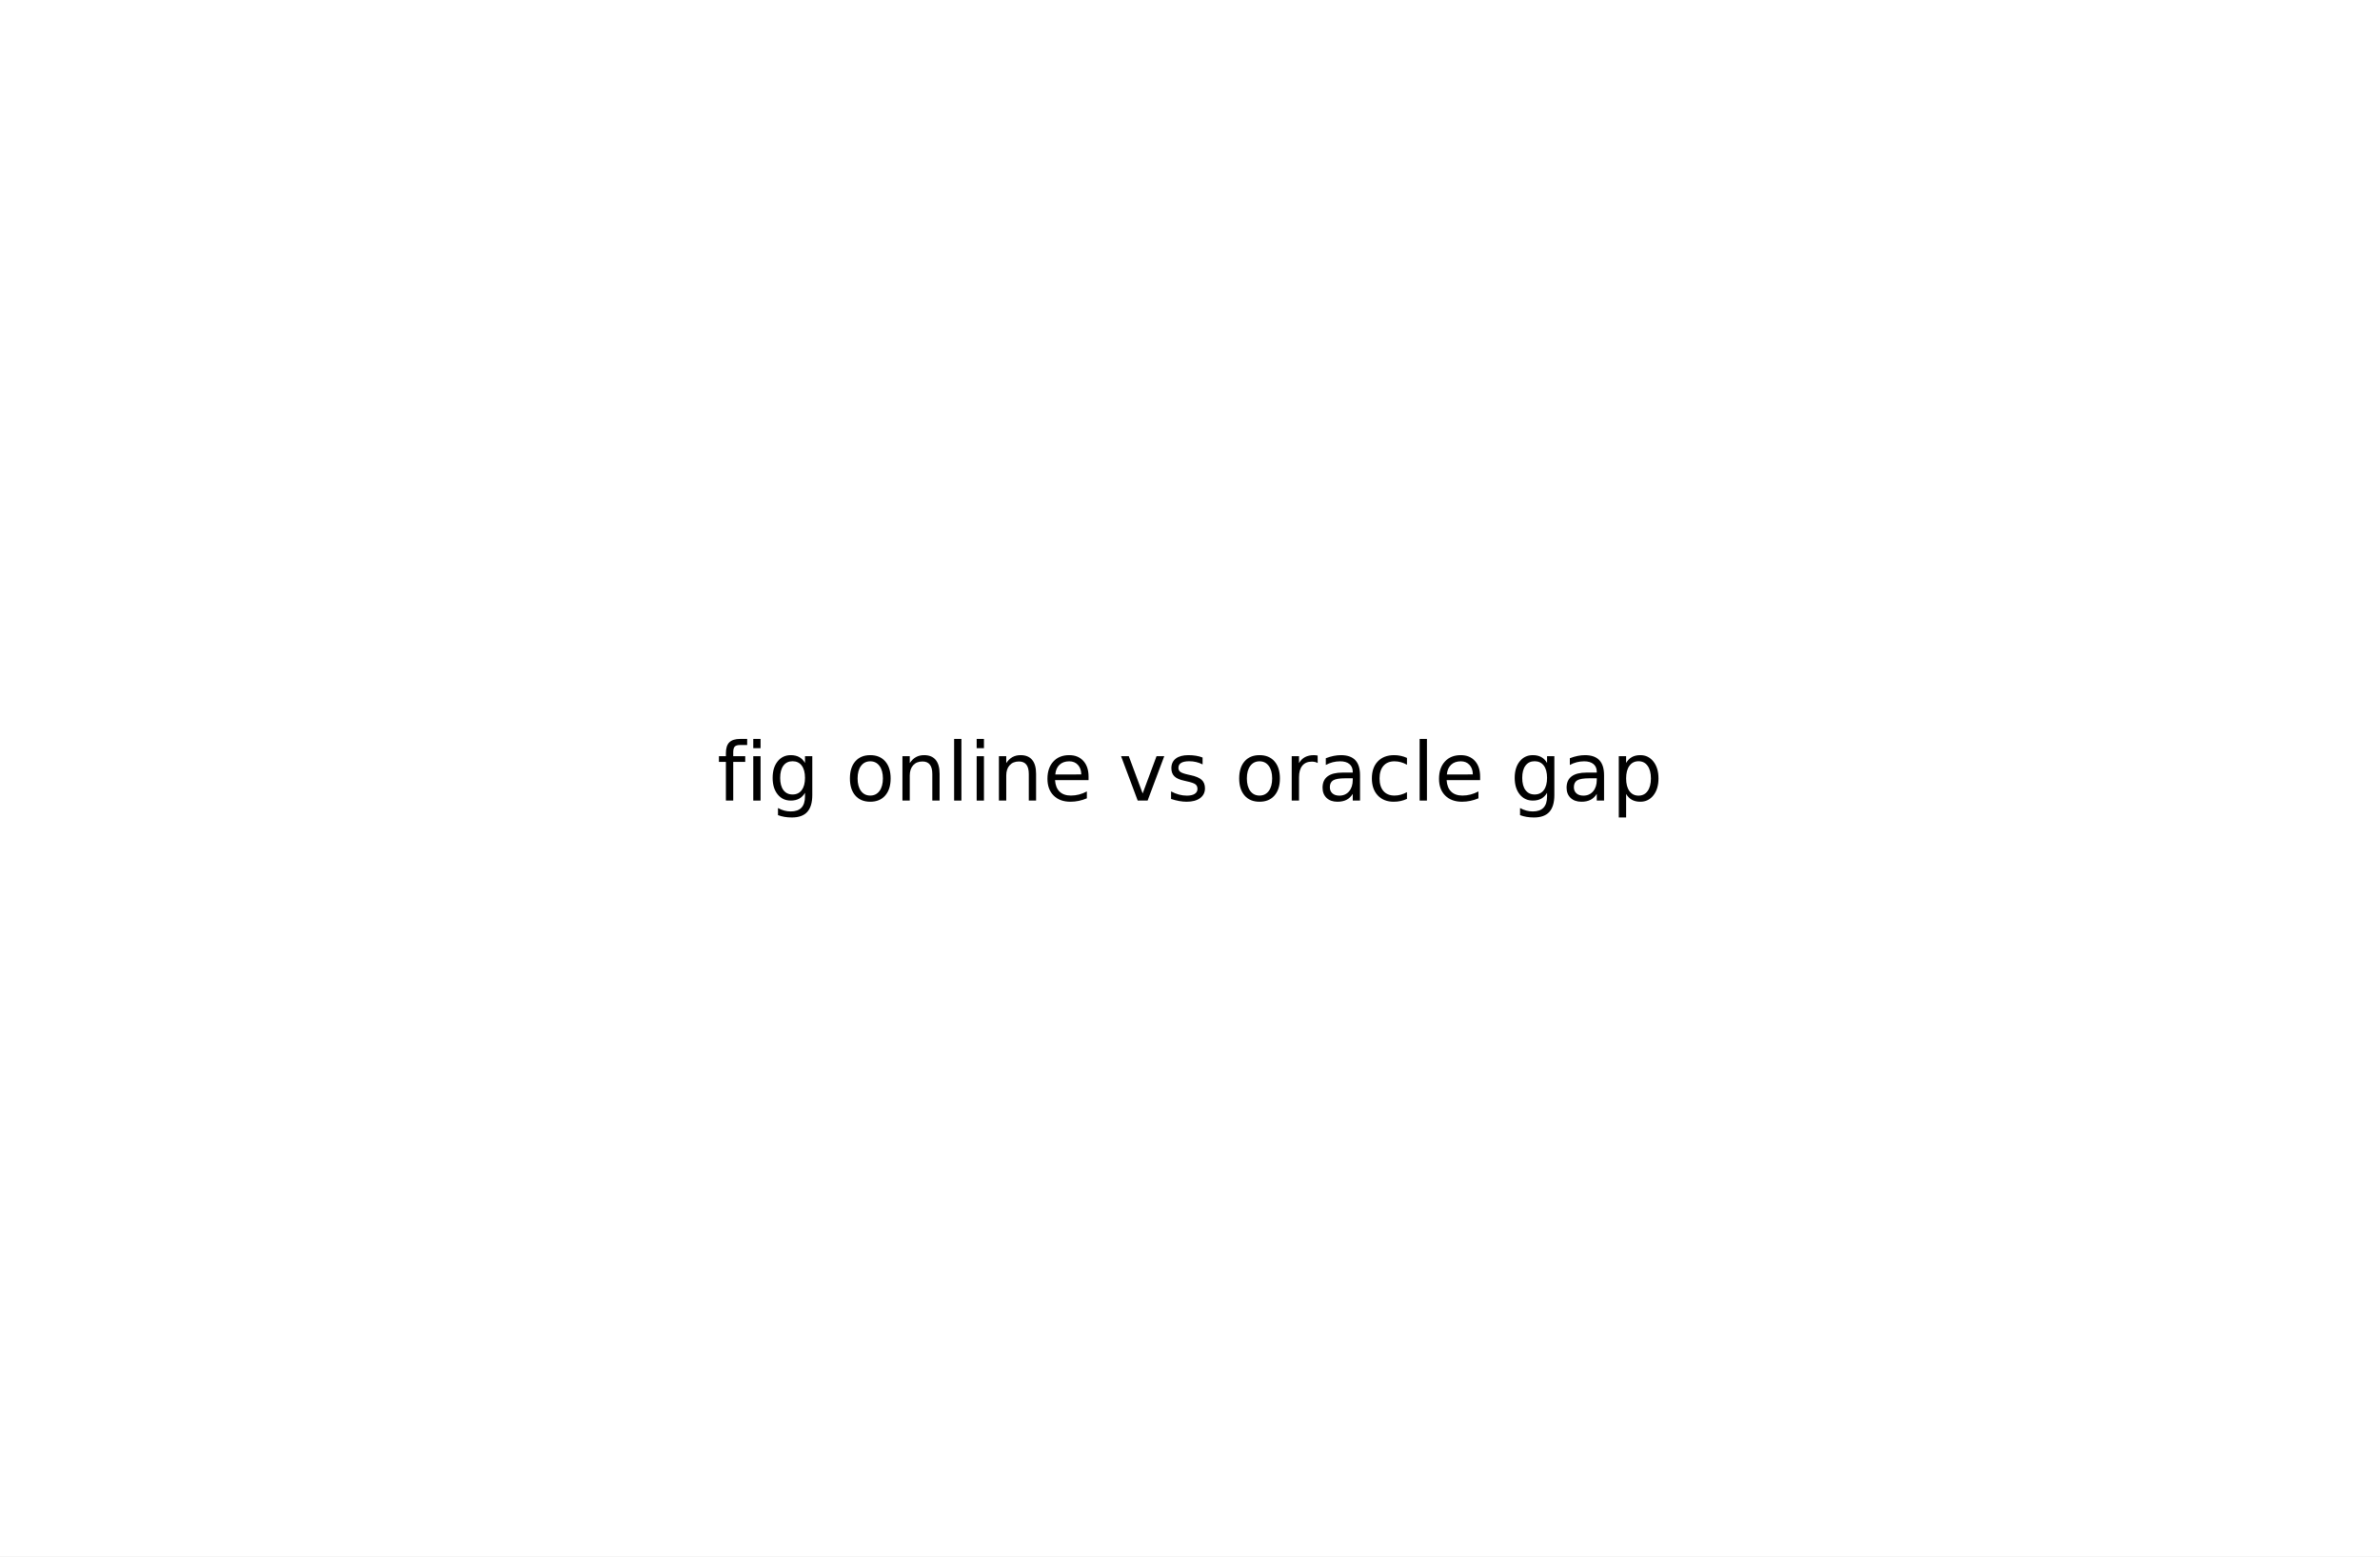
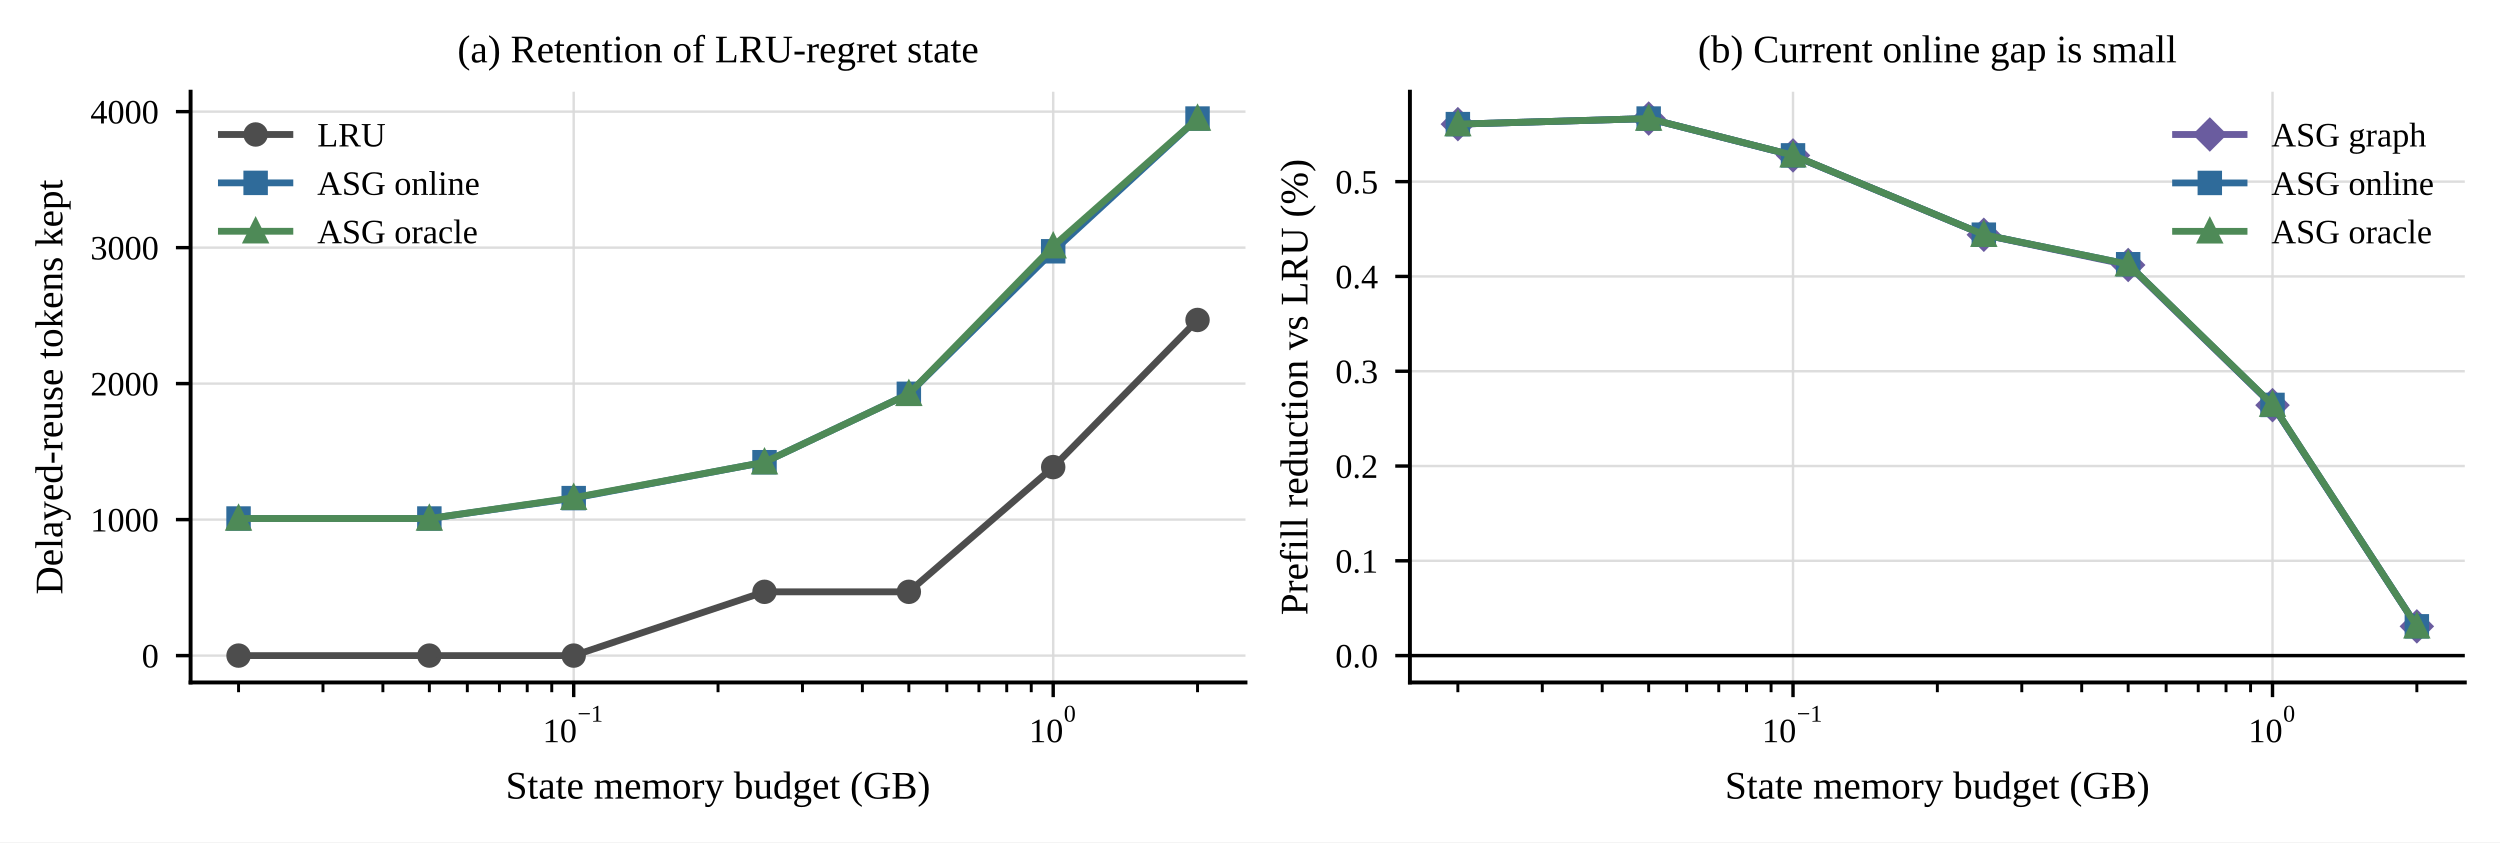
- <svg xmlns="http://www.w3.org/2000/svg" xmlns:xlink="http://www.w3.org/1999/xlink" width="293.4pt" height="191.808pt" viewBox="0 0 293.4 191.808" version="1.1">
+ <svg xmlns="http://www.w3.org/2000/svg" xmlns:xlink="http://www.w3.org/1999/xlink" width="511.301pt" height="172.256pt" viewBox="0 0 511.301 172.256" version="1.1">
  <defs>
    <style type="text/css">*{stroke-linejoin: round; stroke-linecap: butt}</style>
  </defs>
  <g id="figure_1">
    <g id="patch_1">
-       <path d="M 0 191.808 L 293.4 191.808 L 293.4 0 L 0 0 z " style="fill: #ffffff" />
+       <path d="M 0 172.256  L 511.301 172.256  L 511.301 0  L 0 0  z " style="fill: #ffffff" />
    </g>
    <g id="axes_1">
-       <g id="text_1">
-         <g transform="translate(88.39844 98.66338) scale(0.1 -0.1)">
-           <defs>
-             <path id="DejaVuSans-66" d="M 2375 4863 L 2375 4384 L 1825 4384 Q 1516 4384 1395 4259 Q 1275 4134 1275 3809 L 1275 3500 L 2222 3500 L 2222 3053 L 1275 3053 L 1275 0 L 697 0 L 697 3053 L 147 3053 L 147 3500 L 697 3500 L 697 3744 Q 697 4328 969 4595 Q 1241 4863 1831 4863 L 2375 4863 z " transform="scale(0.015625)" />
-             <path id="DejaVuSans-69" d="M 603 3500 L 1178 3500 L 1178 0 L 603 0 L 603 3500 z M 603 4863 L 1178 4863 L 1178 4134 L 603 4134 L 603 4863 z " transform="scale(0.015625)" />
-             <path id="DejaVuSans-67" d="M 2906 1791 Q 2906 2416 2648 2759 Q 2391 3103 1925 3103 Q 1463 3103 1205 2759 Q 947 2416 947 1791 Q 947 1169 1205 825 Q 1463 481 1925 481 Q 2391 481 2648 825 Q 2906 1169 2906 1791 z M 3481 434 Q 3481 -459 3084 -895 Q 2688 -1331 1869 -1331 Q 1566 -1331 1297 -1286 Q 1028 -1241 775 -1147 L 775 -588 Q 1028 -725 1275 -790 Q 1522 -856 1778 -856 Q 2344 -856 2625 -561 Q 2906 -266 2906 331 L 2906 616 Q 2728 306 2450 153 Q 2172 0 1784 0 Q 1141 0 747 490 Q 353 981 353 1791 Q 353 2603 747 3093 Q 1141 3584 1784 3584 Q 2172 3584 2450 3431 Q 2728 3278 2906 2969 L 2906 3500 L 3481 3500 L 3481 434 z " transform="scale(0.015625)" />
-             <path id="DejaVuSans-20" transform="scale(0.015625)" />
-             <path id="DejaVuSans-6f" d="M 1959 3097 Q 1497 3097 1228 2736 Q 959 2375 959 1747 Q 959 1119 1226 758 Q 1494 397 1959 397 Q 2419 397 2687 759 Q 2956 1122 2956 1747 Q 2956 2369 2687 2733 Q 2419 3097 1959 3097 z M 1959 3584 Q 2709 3584 3137 3096 Q 3566 2609 3566 1747 Q 3566 888 3137 398 Q 2709 -91 1959 -91 Q 1206 -91 779 398 Q 353 888 353 1747 Q 353 2609 779 3096 Q 1206 3584 1959 3584 z " transform="scale(0.015625)" />
-             <path id="DejaVuSans-6e" d="M 3513 2113 L 3513 0 L 2938 0 L 2938 2094 Q 2938 2591 2744 2837 Q 2550 3084 2163 3084 Q 1697 3084 1428 2787 Q 1159 2491 1159 1978 L 1159 0 L 581 0 L 581 3500 L 1159 3500 L 1159 2956 Q 1366 3272 1645 3428 Q 1925 3584 2291 3584 Q 2894 3584 3203 3211 Q 3513 2838 3513 2113 z " transform="scale(0.015625)" />
-             <path id="DejaVuSans-6c" d="M 603 4863 L 1178 4863 L 1178 0 L 603 0 L 603 4863 z " transform="scale(0.015625)" />
-             <path id="DejaVuSans-65" d="M 3597 1894 L 3597 1613 L 953 1613 Q 991 1019 1311 708 Q 1631 397 2203 397 Q 2534 397 2845 478 Q 3156 559 3463 722 L 3463 178 Q 3153 47 2828 -22 Q 2503 -91 2169 -91 Q 1331 -91 842 396 Q 353 884 353 1716 Q 353 2575 817 3079 Q 1281 3584 2069 3584 Q 2775 3584 3186 3129 Q 3597 2675 3597 1894 z M 3022 2063 Q 3016 2534 2758 2815 Q 2500 3097 2075 3097 Q 1594 3097 1305 2825 Q 1016 2553 972 2059 L 3022 2063 z " transform="scale(0.015625)" />
-             <path id="DejaVuSans-76" d="M 191 3500 L 800 3500 L 1894 563 L 2988 3500 L 3597 3500 L 2284 0 L 1503 0 L 191 3500 z " transform="scale(0.015625)" />
-             <path id="DejaVuSans-73" d="M 2834 3397 L 2834 2853 Q 2591 2978 2328 3040 Q 2066 3103 1784 3103 Q 1356 3103 1142 2972 Q 928 2841 928 2578 Q 928 2378 1081 2264 Q 1234 2150 1697 2047 L 1894 2003 Q 2506 1872 2764 1633 Q 3022 1394 3022 966 Q 3022 478 2636 193 Q 2250 -91 1575 -91 Q 1294 -91 989 -36 Q 684 19 347 128 L 347 722 Q 666 556 975 473 Q 1284 391 1588 391 Q 1994 391 2212 530 Q 2431 669 2431 922 Q 2431 1156 2273 1281 Q 2116 1406 1581 1522 L 1381 1569 Q 847 1681 609 1914 Q 372 2147 372 2553 Q 372 3047 722 3315 Q 1072 3584 1716 3584 Q 2034 3584 2315 3537 Q 2597 3491 2834 3397 z " transform="scale(0.015625)" />
-             <path id="DejaVuSans-72" d="M 2631 2963 Q 2534 3019 2420 3045 Q 2306 3072 2169 3072 Q 1681 3072 1420 2755 Q 1159 2438 1159 1844 L 1159 0 L 581 0 L 581 3500 L 1159 3500 L 1159 2956 Q 1341 3275 1631 3429 Q 1922 3584 2338 3584 Q 2397 3584 2469 3576 Q 2541 3569 2628 3553 L 2631 2963 z " transform="scale(0.015625)" />
-             <path id="DejaVuSans-61" d="M 2194 1759 Q 1497 1759 1228 1600 Q 959 1441 959 1056 Q 959 750 1161 570 Q 1363 391 1709 391 Q 2188 391 2477 730 Q 2766 1069 2766 1631 L 2766 1759 L 2194 1759 z M 3341 1997 L 3341 0 L 2766 0 L 2766 531 Q 2569 213 2275 61 Q 1981 -91 1556 -91 Q 1019 -91 701 211 Q 384 513 384 1019 Q 384 1609 779 1909 Q 1175 2209 1959 2209 L 2766 2209 L 2766 2266 Q 2766 2663 2505 2880 Q 2244 3097 1772 3097 Q 1472 3097 1187 3025 Q 903 2953 641 2809 L 641 3341 Q 956 3463 1253 3523 Q 1550 3584 1831 3584 Q 2591 3584 2966 3190 Q 3341 2797 3341 1997 z " transform="scale(0.015625)" />
-             <path id="DejaVuSans-63" d="M 3122 3366 L 3122 2828 Q 2878 2963 2633 3030 Q 2388 3097 2138 3097 Q 1578 3097 1268 2742 Q 959 2388 959 1747 Q 959 1106 1268 751 Q 1578 397 2138 397 Q 2388 397 2633 464 Q 2878 531 3122 666 L 3122 134 Q 2881 22 2623 -34 Q 2366 -91 2075 -91 Q 1284 -91 818 406 Q 353 903 353 1747 Q 353 2603 823 3093 Q 1294 3584 2113 3584 Q 2378 3584 2631 3529 Q 2884 3475 3122 3366 z " transform="scale(0.015625)" />
-             <path id="DejaVuSans-70" d="M 1159 525 L 1159 -1331 L 581 -1331 L 581 3500 L 1159 3500 L 1159 2969 Q 1341 3281 1617 3432 Q 1894 3584 2278 3584 Q 2916 3584 3314 3078 Q 3713 2572 3713 1747 Q 3713 922 3314 415 Q 2916 -91 2278 -91 Q 1894 -91 1617 61 Q 1341 213 1159 525 z M 3116 1747 Q 3116 2381 2855 2742 Q 2594 3103 2138 3103 Q 1681 3103 1420 2742 Q 1159 2381 1159 1747 Q 1159 1113 1420 752 Q 1681 391 2138 391 Q 2594 391 2855 752 Q 3116 1113 3116 1747 z " transform="scale(0.015625)" />
-           </defs>
-           <use xlink:href="#DejaVuSans-66" />
-           <use xlink:href="#DejaVuSans-69" x="35.205" />
-           <use xlink:href="#DejaVuSans-67" x="62.988" />
-           <use xlink:href="#DejaVuSans-20" x="126.465" />
-           <use xlink:href="#DejaVuSans-6f" x="158.252" />
-           <use xlink:href="#DejaVuSans-6e" x="219.434" />
-           <use xlink:href="#DejaVuSans-6c" x="282.812" />
-           <use xlink:href="#DejaVuSans-69" x="310.596" />
-           <use xlink:href="#DejaVuSans-6e" x="338.379" />
-           <use xlink:href="#DejaVuSans-65" x="401.758" />
-           <use xlink:href="#DejaVuSans-20" x="463.281" />
-           <use xlink:href="#DejaVuSans-76" x="495.068" />
-           <use xlink:href="#DejaVuSans-73" x="554.248" />
-           <use xlink:href="#DejaVuSans-20" x="606.348" />
-           <use xlink:href="#DejaVuSans-6f" x="638.135" />
-           <use xlink:href="#DejaVuSans-72" x="699.316" />
-           <use xlink:href="#DejaVuSans-61" x="740.43" />
-           <use xlink:href="#DejaVuSans-63" x="801.709" />
-           <use xlink:href="#DejaVuSans-6c" x="856.689" />
-           <use xlink:href="#DejaVuSans-65" x="884.473" />
-           <use xlink:href="#DejaVuSans-20" x="945.996" />
-           <use xlink:href="#DejaVuSans-67" x="977.783" />
-           <use xlink:href="#DejaVuSans-61" x="1041.26" />
-           <use xlink:href="#DejaVuSans-70" x="1102.539" />
+       <g id="patch_2">
+         <path d="M 38.981 139.575  L 254.726 139.575  L 254.726 18.755  L 38.981 18.755  z " style="fill: #ffffff" />
+       </g>
+       <g id="matplotlib.axis_1">
+         <g id="xtick_1">
+           <g id="line2d_1">
+             <path d="M 117.333 139.575  L 117.333 18.755  " clip-path="url(#p3a72182e69)" style="fill: none; stroke: #d9d9d9; stroke-opacity: 0.9; stroke-width: 0.5; stroke-linecap: square" />
+           </g>
+           <g id="line2d_2">
+             <defs>
+               <path id="m805399b7c8" d="M 0 0  L 0 3  " style="stroke: #000000; stroke-width: 0.7" />
+             </defs>
+             <g>
+               <use xlink:href="#m805399b7c8" x="117.333" y="139.575" style="stroke: #000000; stroke-width: 0.7" />
+             </g>
+           </g>
+           <g id="text_1">
+             <g transform="translate(110.998 152.2778)">
+               <text>
+                 <tspan style="font: 7px 'Times New Roman'" x="0 3.5" y="-0.478">10</tspan>
+                 <tspan style="font: 4.9px 'Times New Roman'" x="7.105 9.869" y="-4.686">−1</tspan>
+               </text>
+             </g>
+           </g>
+         </g>
+         <g id="xtick_2">
+           <g id="line2d_3">
+             <path d="M 215.399 139.575  L 215.399 18.755  " clip-path="url(#p3a72182e69)" style="fill: none; stroke: #d9d9d9; stroke-opacity: 0.9; stroke-width: 0.5; stroke-linecap: square" />
+           </g>
+           <g id="line2d_4">
+             <g>
+               <use xlink:href="#m805399b7c8" x="215.399" y="139.575" style="stroke: #000000; stroke-width: 0.7" />
+             </g>
+           </g>
+           <g id="text_2">
+             <g transform="translate(210.4639 152.2778)">
+               <text>
+                 <tspan style="font: 7px 'Times New Roman'" x="0 3.5" y="-0.478">10</tspan>
+                 <tspan style="font: 4.9px 'Times New Roman'" x="7.105" y="-4.686">0</tspan>
+               </text>
+             </g>
+           </g>
+         </g>
+         <g id="xtick_3">
+           <g id="line2d_5">
+             <defs>
+               <path id="ma696a7e3a7" d="M 0 0  L 0 2  " style="stroke: #000000; stroke-width: 0.6" />
+             </defs>
+             <g>
+               <use xlink:href="#ma696a7e3a7" x="48.788" y="139.575" style="stroke: #000000; stroke-width: 0.6" />
+             </g>
+           </g>
+         </g>
+         <g id="xtick_4">
+           <g id="line2d_6">
+             <g>
+               <use xlink:href="#ma696a7e3a7" x="66.056" y="139.575" style="stroke: #000000; stroke-width: 0.6" />
+             </g>
+           </g>
+         </g>
+         <g id="xtick_5">
+           <g id="line2d_7">
+             <g>
+               <use xlink:href="#ma696a7e3a7" x="78.309" y="139.575" style="stroke: #000000; stroke-width: 0.6" />
+             </g>
+           </g>
+         </g>
+         <g id="xtick_6">
+           <g id="line2d_8">
+             <g>
+               <use xlink:href="#ma696a7e3a7" x="87.812" y="139.575" style="stroke: #000000; stroke-width: 0.6" />
+             </g>
+           </g>
+         </g>
+         <g id="xtick_7">
+           <g id="line2d_9">
+             <g>
+               <use xlink:href="#ma696a7e3a7" x="95.577" y="139.575" style="stroke: #000000; stroke-width: 0.6" />
+             </g>
+           </g>
+         </g>
+         <g id="xtick_8">
+           <g id="line2d_10">
+             <g>
+               <use xlink:href="#ma696a7e3a7" x="102.142" y="139.575" style="stroke: #000000; stroke-width: 0.6" />
+             </g>
+           </g>
+         </g>
+         <g id="xtick_9">
+           <g id="line2d_11">
+             <g>
+               <use xlink:href="#ma696a7e3a7" x="107.829" y="139.575" style="stroke: #000000; stroke-width: 0.6" />
+             </g>
+           </g>
+         </g>
+         <g id="xtick_10">
+           <g id="line2d_12">
+             <g>
+               <use xlink:href="#ma696a7e3a7" x="112.846" y="139.575" style="stroke: #000000; stroke-width: 0.6" />
+             </g>
+           </g>
+         </g>
+         <g id="xtick_11">
+           <g id="line2d_13">
+             <g>
+               <use xlink:href="#ma696a7e3a7" x="146.854" y="139.575" style="stroke: #000000; stroke-width: 0.6" />
+             </g>
+           </g>
+         </g>
+         <g id="xtick_12">
+           <g id="line2d_14">
+             <g>
+               <use xlink:href="#ma696a7e3a7" x="164.122" y="139.575" style="stroke: #000000; stroke-width: 0.6" />
+             </g>
+           </g>
+         </g>
+         <g id="xtick_13">
+           <g id="line2d_15">
+             <g>
+               <use xlink:href="#ma696a7e3a7" x="176.375" y="139.575" style="stroke: #000000; stroke-width: 0.6" />
+             </g>
+           </g>
+         </g>
+         <g id="xtick_14">
+           <g id="line2d_16">
+             <g>
+               <use xlink:href="#ma696a7e3a7" x="185.878" y="139.575" style="stroke: #000000; stroke-width: 0.6" />
+             </g>
+           </g>
+         </g>
+         <g id="xtick_15">
+           <g id="line2d_17">
+             <g>
+               <use xlink:href="#ma696a7e3a7" x="193.643" y="139.575" style="stroke: #000000; stroke-width: 0.6" />
+             </g>
+           </g>
+         </g>
+         <g id="xtick_16">
+           <g id="line2d_18">
+             <g>
+               <use xlink:href="#ma696a7e3a7" x="200.208" y="139.575" style="stroke: #000000; stroke-width: 0.6" />
+             </g>
+           </g>
+         </g>
+         <g id="xtick_17">
+           <g id="line2d_19">
+             <g>
+               <use xlink:href="#ma696a7e3a7" x="205.895" y="139.575" style="stroke: #000000; stroke-width: 0.6" />
+             </g>
+           </g>
+         </g>
+         <g id="xtick_18">
+           <g id="line2d_20">
+             <g>
+               <use xlink:href="#ma696a7e3a7" x="210.912" y="139.575" style="stroke: #000000; stroke-width: 0.6" />
+             </g>
+           </g>
+         </g>
+         <g id="xtick_19">
+           <g id="line2d_21">
+             <g>
+               <use xlink:href="#ma696a7e3a7" x="244.92" y="139.575" style="stroke: #000000; stroke-width: 0.6" />
+             </g>
+           </g>
+         </g>
+         <g id="text_3">
+           <text style="font: 8px 'Times New Roman', 'Times', 'DejaVu Serif', serif; text-anchor: middle" x="146.854" y="163.33" transform="rotate(-0 146.8537 163.3301)">State memory budget (GB)</text>
+         </g>
+       </g>
+       <g id="matplotlib.axis_2">
+         <g id="ytick_1">
+           <g id="line2d_22">
+             <path d="M 38.981 134.083  L 254.726 134.083  " clip-path="url(#p3a72182e69)" style="fill: none; stroke: #d9d9d9; stroke-opacity: 0.9; stroke-width: 0.5; stroke-linecap: square" />
+           </g>
+           <g id="line2d_23">
+             <defs>
+               <path id="m4bbce4647e" d="M 0 0  L -3 0  " style="stroke: #000000; stroke-width: 0.7" />
+             </defs>
+             <g>
+               <use xlink:href="#m4bbce4647e" x="38.981" y="134.083" style="stroke: #000000; stroke-width: 0.7" />
+             </g>
+           </g>
+           <g id="text_4">
+             <text style="font: 7px 'Times New Roman', 'Times', 'DejaVu Serif', serif; text-anchor: end" x="32.481" y="136.514" transform="rotate(-0 32.48125 136.5136)">0</text>
+           </g>
+         </g>
+         <g id="ytick_2">
+           <g id="line2d_24">
+             <path d="M 38.981 106.27  L 254.726 106.27  " clip-path="url(#p3a72182e69)" style="fill: none; stroke: #d9d9d9; stroke-opacity: 0.9; stroke-width: 0.5; stroke-linecap: square" />
+           </g>
+           <g id="line2d_25">
+             <g>
+               <use xlink:href="#m4bbce4647e" x="38.981" y="106.27" style="stroke: #000000; stroke-width: 0.7" />
+             </g>
+           </g>
+           <g id="text_5">
+             <text style="font: 7px 'Times New Roman', 'Times', 'DejaVu Serif', serif; text-anchor: end" x="32.481" y="108.7" transform="rotate(-0 32.48125 108.6999)">1000</text>
+           </g>
+         </g>
+         <g id="ytick_3">
+           <g id="line2d_26">
+             <path d="M 38.981 78.456  L 254.726 78.456  " clip-path="url(#p3a72182e69)" style="fill: none; stroke: #d9d9d9; stroke-opacity: 0.9; stroke-width: 0.5; stroke-linecap: square" />
+           </g>
+           <g id="line2d_27">
+             <g>
+               <use xlink:href="#m4bbce4647e" x="38.981" y="78.456" style="stroke: #000000; stroke-width: 0.7" />
+             </g>
+           </g>
+           <g id="text_6">
+             <text style="font: 7px 'Times New Roman', 'Times', 'DejaVu Serif', serif; text-anchor: end" x="32.481" y="80.886" transform="rotate(-0 32.48125 80.88613)">2000</text>
+           </g>
+         </g>
+         <g id="ytick_4">
+           <g id="line2d_28">
+             <path d="M 38.981 50.642  L 254.726 50.642  " clip-path="url(#p3a72182e69)" style="fill: none; stroke: #d9d9d9; stroke-opacity: 0.9; stroke-width: 0.5; stroke-linecap: square" />
+           </g>
+           <g id="line2d_29">
+             <g>
+               <use xlink:href="#m4bbce4647e" x="38.981" y="50.642" style="stroke: #000000; stroke-width: 0.7" />
+             </g>
+           </g>
+           <g id="text_7">
+             <text style="font: 7px 'Times New Roman', 'Times', 'DejaVu Serif', serif; text-anchor: end" x="32.481" y="53.072" transform="rotate(-0 32.48125 53.07238)">3000</text>
+           </g>
+         </g>
+         <g id="ytick_5">
+           <g id="line2d_30">
+             <path d="M 38.981 22.828  L 254.726 22.828  " clip-path="url(#p3a72182e69)" style="fill: none; stroke: #d9d9d9; stroke-opacity: 0.9; stroke-width: 0.5; stroke-linecap: square" />
+           </g>
+           <g id="line2d_31">
+             <g>
+               <use xlink:href="#m4bbce4647e" x="38.981" y="22.828" style="stroke: #000000; stroke-width: 0.7" />
+             </g>
+           </g>
+           <g id="text_8">
+             <text style="font: 7px 'Times New Roman', 'Times', 'DejaVu Serif', serif; text-anchor: end" x="32.481" y="25.259" transform="rotate(-0 32.48125 25.25864)">4000</text>
+           </g>
+         </g>
+         <g id="text_9">
+           <text style="font: 8px 'Times New Roman', 'Times', 'DejaVu Serif', serif; text-anchor: middle" x="12.755" y="79.165" transform="rotate(-90 12.755 79.16506)">Delayed-reuse tokens kept</text>
+         </g>
+       </g>
+       <g id="line2d_32">
+         <path d="M 48.788 134.083  L 87.812 134.083  L 117.333 134.083  L 156.357 121.039  L 185.878 121.039  L 215.399 95.533  L 244.92 65.439  " clip-path="url(#p3a72182e69)" style="fill: none; stroke: #4d4d4d; stroke-width: 1.4; stroke-linecap: square" />
+         <defs>
+           <path id="m486bfcd231" d="M 0 2  C 0.53 2 1.039 1.789 1.414 1.414  C 1.789 1.039 2 0.53 2 0  C 2 -0.53 1.789 -1.039 1.414 -1.414  C 1.039 -1.789 0.53 -2 0 -2  C -0.53 -2 -1.039 -1.789 -1.414 -1.414  C -1.789 -1.039 -2 -0.53 -2 0  C -2 0.53 -1.789 1.039 -1.414 1.414  C -1.039 1.789 -0.53 2 0 2  z " style="stroke: #4d4d4d" />
+         </defs>
+         <g clip-path="url(#p3a72182e69)">
+           <use xlink:href="#m486bfcd231" x="48.788" y="134.083" style="fill: #4d4d4d; stroke: #4d4d4d" />
+           <use xlink:href="#m486bfcd231" x="87.812" y="134.083" style="fill: #4d4d4d; stroke: #4d4d4d" />
+           <use xlink:href="#m486bfcd231" x="117.333" y="134.083" style="fill: #4d4d4d; stroke: #4d4d4d" />
+           <use xlink:href="#m486bfcd231" x="156.357" y="121.039" style="fill: #4d4d4d; stroke: #4d4d4d" />
+           <use xlink:href="#m486bfcd231" x="185.878" y="121.039" style="fill: #4d4d4d; stroke: #4d4d4d" />
+           <use xlink:href="#m486bfcd231" x="215.399" y="95.533" style="fill: #4d4d4d; stroke: #4d4d4d" />
+           <use xlink:href="#m486bfcd231" x="244.92" y="65.439" style="fill: #4d4d4d; stroke: #4d4d4d" />
+         </g>
+       </g>
+       <g id="line2d_33">
+         <path d="M 48.788 106.047  L 87.812 106.047  L 117.333 101.875  L 156.357 94.532  L 185.878 80.542  L 215.399 51.393  L 244.92 24.247  " clip-path="url(#p3a72182e69)" style="fill: none; stroke: #2f6b9a; stroke-width: 1.4; stroke-linecap: square" />
+         <defs>
+           <path id="me663cb042d" d="M -2 2  L 2 2  L 2 -2  L -2 -2  z " style="stroke: #2f6b9a; stroke-linejoin: miter" />
+         </defs>
+         <g clip-path="url(#p3a72182e69)">
+           <use xlink:href="#me663cb042d" x="48.788" y="106.047" style="fill: #2f6b9a; stroke: #2f6b9a; stroke-linejoin: miter" />
+           <use xlink:href="#me663cb042d" x="87.812" y="106.047" style="fill: #2f6b9a; stroke: #2f6b9a; stroke-linejoin: miter" />
+           <use xlink:href="#me663cb042d" x="117.333" y="101.875" style="fill: #2f6b9a; stroke: #2f6b9a; stroke-linejoin: miter" />
+           <use xlink:href="#me663cb042d" x="156.357" y="94.532" style="fill: #2f6b9a; stroke: #2f6b9a; stroke-linejoin: miter" />
+           <use xlink:href="#me663cb042d" x="185.878" y="80.542" style="fill: #2f6b9a; stroke: #2f6b9a; stroke-linejoin: miter" />
+           <use xlink:href="#me663cb042d" x="215.399" y="51.393" style="fill: #2f6b9a; stroke: #2f6b9a; stroke-linejoin: miter" />
+           <use xlink:href="#me663cb042d" x="244.92" y="24.247" style="fill: #2f6b9a; stroke: #2f6b9a; stroke-linejoin: miter" />
+         </g>
+       </g>
+       <g id="line2d_34">
+         <path d="M 48.788 106.047  L 87.812 106.047  L 117.333 101.792  L 156.357 94.532  L 185.878 80.542  L 215.399 50.364  L 244.92 24.247  " clip-path="url(#p3a72182e69)" style="fill: none; stroke: #4e8a57; stroke-width: 1.4; stroke-linecap: square" />
+         <defs>
+           <path id="m3634da5a9e" d="M 0 -2  L -2 2  L 2 2  z " style="stroke: #4e8a57; stroke-linejoin: miter" />
+         </defs>
+         <g clip-path="url(#p3a72182e69)">
+           <use xlink:href="#m3634da5a9e" x="48.788" y="106.047" style="fill: #4e8a57; stroke: #4e8a57; stroke-linejoin: miter" />
+           <use xlink:href="#m3634da5a9e" x="87.812" y="106.047" style="fill: #4e8a57; stroke: #4e8a57; stroke-linejoin: miter" />
+           <use xlink:href="#m3634da5a9e" x="117.333" y="101.792" style="fill: #4e8a57; stroke: #4e8a57; stroke-linejoin: miter" />
+           <use xlink:href="#m3634da5a9e" x="156.357" y="94.532" style="fill: #4e8a57; stroke: #4e8a57; stroke-linejoin: miter" />
+           <use xlink:href="#m3634da5a9e" x="185.878" y="80.542" style="fill: #4e8a57; stroke: #4e8a57; stroke-linejoin: miter" />
+           <use xlink:href="#m3634da5a9e" x="215.399" y="50.364" style="fill: #4e8a57; stroke: #4e8a57; stroke-linejoin: miter" />
+           <use xlink:href="#m3634da5a9e" x="244.92" y="24.247" style="fill: #4e8a57; stroke: #4e8a57; stroke-linejoin: miter" />
+         </g>
+       </g>
+       <g id="patch_3">
+         <path d="M 38.981 139.575  L 38.981 18.755  " style="fill: none; stroke: #000000; stroke-width: 0.8; stroke-linejoin: miter; stroke-linecap: square" />
+       </g>
+       <g id="patch_4">
+         <path d="M 38.981 139.575  L 254.726 139.575  " style="fill: none; stroke: #000000; stroke-width: 0.8; stroke-linejoin: miter; stroke-linecap: square" />
+       </g>
+       <g id="text_10">
+         <text style="font: 8px 'Times New Roman', 'Times', 'DejaVu Serif', serif; text-anchor: middle" x="146.854" y="12.755" transform="rotate(-0 146.8537 12.755)">(a) Retention of LRU-regret state</text>
+       </g>
+       <g id="legend_1">
+         <g id="line2d_35">
+           <path d="M 45.281 27.505  L 52.281 27.505  L 59.281 27.505  " style="fill: none; stroke: #4d4d4d; stroke-width: 1.4; stroke-linecap: square" />
+           <g>
+             <use xlink:href="#m486bfcd231" x="52.281" y="27.505" style="fill: #4d4d4d; stroke: #4d4d4d" />
+           </g>
+         </g>
+         <g id="text_11">
+           <text style="font: 7px 'Times New Roman', 'Times', 'DejaVu Serif', serif; text-anchor: start" x="64.881" y="29.955" transform="rotate(-0 64.88125 29.955)">LRU</text>
+         </g>
+         <g id="line2d_36">
+           <path d="M 45.281 37.402  L 52.281 37.402  L 59.281 37.402  " style="fill: none; stroke: #2f6b9a; stroke-width: 1.4; stroke-linecap: square" />
+           <g>
+             <use xlink:href="#me663cb042d" x="52.281" y="37.402" style="fill: #2f6b9a; stroke: #2f6b9a; stroke-linejoin: miter" />
+           </g>
+         </g>
+         <g id="text_12">
+           <text style="font: 7px 'Times New Roman', 'Times', 'DejaVu Serif', serif; text-anchor: start" x="64.881" y="39.852" transform="rotate(-0 64.88125 39.85234)">ASG online</text>
+         </g>
+         <g id="line2d_37">
+           <path d="M 45.281 47.3  L 52.281 47.3  L 59.281 47.3  " style="fill: none; stroke: #4e8a57; stroke-width: 1.4; stroke-linecap: square" />
+           <g>
+             <use xlink:href="#m3634da5a9e" x="52.281" y="47.3" style="fill: #4e8a57; stroke: #4e8a57; stroke-linejoin: miter" />
+           </g>
+         </g>
+         <g id="text_13">
+           <text style="font: 7px 'Times New Roman', 'Times', 'DejaVu Serif', serif; text-anchor: start" x="64.881" y="49.75" transform="rotate(-0 64.88125 49.74969)">ASG oracle</text>
+         </g>
+       </g>
+     </g>
+     <g id="axes_2">
+       <g id="patch_5">
+         <path d="M 288.356 139.575  L 504.101 139.575  L 504.101 18.755  L 288.356 18.755  z " style="fill: #ffffff" />
+       </g>
+       <g id="matplotlib.axis_3">
+         <g id="xtick_20">
+           <g id="line2d_38">
+             <path d="M 366.708 139.575  L 366.708 18.755  " clip-path="url(#p77e97f35e4)" style="fill: none; stroke: #d9d9d9; stroke-opacity: 0.9; stroke-width: 0.5; stroke-linecap: square" />
+           </g>
+           <g id="line2d_39">
+             <g>
+               <use xlink:href="#m805399b7c8" x="366.708" y="139.575" style="stroke: #000000; stroke-width: 0.7" />
+             </g>
+           </g>
+           <g id="text_14">
+             <g transform="translate(360.373 152.2778)">
+               <text>
+                 <tspan style="font: 7px 'Times New Roman'" x="0 3.5" y="-0.478">10</tspan>
+                 <tspan style="font: 4.9px 'Times New Roman'" x="7.105 9.869" y="-4.686">−1</tspan>
+               </text>
+             </g>
+           </g>
+         </g>
+         <g id="xtick_21">
+           <g id="line2d_40">
+             <path d="M 464.774 139.575  L 464.774 18.755  " clip-path="url(#p77e97f35e4)" style="fill: none; stroke: #d9d9d9; stroke-opacity: 0.9; stroke-width: 0.5; stroke-linecap: square" />
+           </g>
+           <g id="line2d_41">
+             <g>
+               <use xlink:href="#m805399b7c8" x="464.774" y="139.575" style="stroke: #000000; stroke-width: 0.7" />
+             </g>
+           </g>
+           <g id="text_15">
+             <g transform="translate(459.8389 152.2778)">
+               <text>
+                 <tspan style="font: 7px 'Times New Roman'" x="0 3.5" y="-0.478">10</tspan>
+                 <tspan style="font: 4.9px 'Times New Roman'" x="7.105" y="-4.686">0</tspan>
+               </text>
+             </g>
+           </g>
+         </g>
+         <g id="xtick_22">
+           <g id="line2d_42">
+             <g>
+               <use xlink:href="#ma696a7e3a7" x="298.163" y="139.575" style="stroke: #000000; stroke-width: 0.6" />
+             </g>
+           </g>
+         </g>
+         <g id="xtick_23">
+           <g id="line2d_43">
+             <g>
+               <use xlink:href="#ma696a7e3a7" x="315.431" y="139.575" style="stroke: #000000; stroke-width: 0.6" />
+             </g>
+           </g>
+         </g>
+         <g id="xtick_24">
+           <g id="line2d_44">
+             <g>
+               <use xlink:href="#ma696a7e3a7" x="327.684" y="139.575" style="stroke: #000000; stroke-width: 0.6" />
+             </g>
+           </g>
+         </g>
+         <g id="xtick_25">
+           <g id="line2d_45">
+             <g>
+               <use xlink:href="#ma696a7e3a7" x="337.187" y="139.575" style="stroke: #000000; stroke-width: 0.6" />
+             </g>
+           </g>
+         </g>
+         <g id="xtick_26">
+           <g id="line2d_46">
+             <g>
+               <use xlink:href="#ma696a7e3a7" x="344.952" y="139.575" style="stroke: #000000; stroke-width: 0.6" />
+             </g>
+           </g>
+         </g>
+         <g id="xtick_27">
+           <g id="line2d_47">
+             <g>
+               <use xlink:href="#ma696a7e3a7" x="351.517" y="139.575" style="stroke: #000000; stroke-width: 0.6" />
+             </g>
+           </g>
+         </g>
+         <g id="xtick_28">
+           <g id="line2d_48">
+             <g>
+               <use xlink:href="#ma696a7e3a7" x="357.204" y="139.575" style="stroke: #000000; stroke-width: 0.6" />
+             </g>
+           </g>
+         </g>
+         <g id="xtick_29">
+           <g id="line2d_49">
+             <g>
+               <use xlink:href="#ma696a7e3a7" x="362.221" y="139.575" style="stroke: #000000; stroke-width: 0.6" />
+             </g>
+           </g>
+         </g>
+         <g id="xtick_30">
+           <g id="line2d_50">
+             <g>
+               <use xlink:href="#ma696a7e3a7" x="396.229" y="139.575" style="stroke: #000000; stroke-width: 0.6" />
+             </g>
+           </g>
+         </g>
+         <g id="xtick_31">
+           <g id="line2d_51">
+             <g>
+               <use xlink:href="#ma696a7e3a7" x="413.497" y="139.575" style="stroke: #000000; stroke-width: 0.6" />
+             </g>
+           </g>
+         </g>
+         <g id="xtick_32">
+           <g id="line2d_52">
+             <g>
+               <use xlink:href="#ma696a7e3a7" x="425.75" y="139.575" style="stroke: #000000; stroke-width: 0.6" />
+             </g>
+           </g>
+         </g>
+         <g id="xtick_33">
+           <g id="line2d_53">
+             <g>
+               <use xlink:href="#ma696a7e3a7" x="435.253" y="139.575" style="stroke: #000000; stroke-width: 0.6" />
+             </g>
+           </g>
+         </g>
+         <g id="xtick_34">
+           <g id="line2d_54">
+             <g>
+               <use xlink:href="#ma696a7e3a7" x="443.018" y="139.575" style="stroke: #000000; stroke-width: 0.6" />
+             </g>
+           </g>
+         </g>
+         <g id="xtick_35">
+           <g id="line2d_55">
+             <g>
+               <use xlink:href="#ma696a7e3a7" x="449.583" y="139.575" style="stroke: #000000; stroke-width: 0.6" />
+             </g>
+           </g>
+         </g>
+         <g id="xtick_36">
+           <g id="line2d_56">
+             <g>
+               <use xlink:href="#ma696a7e3a7" x="455.27" y="139.575" style="stroke: #000000; stroke-width: 0.6" />
+             </g>
+           </g>
+         </g>
+         <g id="xtick_37">
+           <g id="line2d_57">
+             <g>
+               <use xlink:href="#ma696a7e3a7" x="460.287" y="139.575" style="stroke: #000000; stroke-width: 0.6" />
+             </g>
+           </g>
+         </g>
+         <g id="xtick_38">
+           <g id="line2d_58">
+             <g>
+               <use xlink:href="#ma696a7e3a7" x="494.295" y="139.575" style="stroke: #000000; stroke-width: 0.6" />
+             </g>
+           </g>
+         </g>
+         <g id="text_16">
+           <text style="font: 8px 'Times New Roman', 'Times', 'DejaVu Serif', serif; text-anchor: middle" x="396.229" y="163.33" transform="rotate(-0 396.2287 163.3301)">State memory budget (GB)</text>
+         </g>
+       </g>
+       <g id="matplotlib.axis_4">
+         <g id="ytick_6">
+           <g id="line2d_59">
+             <path d="M 288.356 134.083  L 504.101 134.083  " clip-path="url(#p77e97f35e4)" style="fill: none; stroke: #d9d9d9; stroke-opacity: 0.9; stroke-width: 0.5; stroke-linecap: square" />
+           </g>
+           <g id="line2d_60">
+             <g>
+               <use xlink:href="#m4bbce4647e" x="288.356" y="134.083" style="stroke: #000000; stroke-width: 0.7" />
+             </g>
+           </g>
+           <g id="text_17">
+             <text style="font: 7px 'Times New Roman', 'Times', 'DejaVu Serif', serif; text-anchor: end" x="281.856" y="136.514" transform="rotate(-0 281.8562 136.5136)">0.0</text>
+           </g>
+         </g>
+         <g id="ytick_7">
+           <g id="line2d_61">
+             <path d="M 288.356 114.696  L 504.101 114.696  " clip-path="url(#p77e97f35e4)" style="fill: none; stroke: #d9d9d9; stroke-opacity: 0.9; stroke-width: 0.5; stroke-linecap: square" />
+           </g>
+           <g id="line2d_62">
+             <g>
+               <use xlink:href="#m4bbce4647e" x="288.356" y="114.696" style="stroke: #000000; stroke-width: 0.7" />
+             </g>
+           </g>
+           <g id="text_18">
+             <text style="font: 7px 'Times New Roman', 'Times', 'DejaVu Serif', serif; text-anchor: end" x="281.856" y="117.127" transform="rotate(-0 281.8562 117.1267)">0.1</text>
+           </g>
+         </g>
+         <g id="ytick_8">
+           <g id="line2d_63">
+             <path d="M 288.356 95.309  L 504.101 95.309  " clip-path="url(#p77e97f35e4)" style="fill: none; stroke: #d9d9d9; stroke-opacity: 0.9; stroke-width: 0.5; stroke-linecap: square" />
+           </g>
+           <g id="line2d_64">
+             <g>
+               <use xlink:href="#m4bbce4647e" x="288.356" y="95.309" style="stroke: #000000; stroke-width: 0.7" />
+             </g>
+           </g>
+           <g id="text_19">
+             <text style="font: 7px 'Times New Roman', 'Times', 'DejaVu Serif', serif; text-anchor: end" x="281.856" y="97.74" transform="rotate(-0 281.8562 97.7397)">0.2</text>
+           </g>
+         </g>
+         <g id="ytick_9">
+           <g id="line2d_65">
+             <path d="M 288.356 75.922  L 504.101 75.922  " clip-path="url(#p77e97f35e4)" style="fill: none; stroke: #d9d9d9; stroke-opacity: 0.9; stroke-width: 0.5; stroke-linecap: square" />
+           </g>
+           <g id="line2d_66">
+             <g>
+               <use xlink:href="#m4bbce4647e" x="288.356" y="75.922" style="stroke: #000000; stroke-width: 0.7" />
+             </g>
+           </g>
+           <g id="text_20">
+             <text style="font: 7px 'Times New Roman', 'Times', 'DejaVu Serif', serif; text-anchor: end" x="281.856" y="78.353" transform="rotate(-0 281.8562 78.35274)">0.3</text>
+           </g>
+         </g>
+         <g id="ytick_10">
+           <g id="line2d_67">
+             <path d="M 288.356 56.535  L 504.101 56.535  " clip-path="url(#p77e97f35e4)" style="fill: none; stroke: #d9d9d9; stroke-opacity: 0.9; stroke-width: 0.5; stroke-linecap: square" />
+           </g>
+           <g id="line2d_68">
+             <g>
+               <use xlink:href="#m4bbce4647e" x="288.356" y="56.535" style="stroke: #000000; stroke-width: 0.7" />
+             </g>
+           </g>
+           <g id="text_21">
+             <text style="font: 7px 'Times New Roman', 'Times', 'DejaVu Serif', serif; text-anchor: end" x="281.856" y="58.966" transform="rotate(-0 281.8562 58.96579)">0.4</text>
+           </g>
+         </g>
+         <g id="ytick_11">
+           <g id="line2d_69">
+             <path d="M 288.356 37.149  L 504.101 37.149  " clip-path="url(#p77e97f35e4)" style="fill: none; stroke: #d9d9d9; stroke-opacity: 0.9; stroke-width: 0.5; stroke-linecap: square" />
+           </g>
+           <g id="line2d_70">
+             <g>
+               <use xlink:href="#m4bbce4647e" x="288.356" y="37.149" style="stroke: #000000; stroke-width: 0.7" />
+             </g>
+           </g>
+           <g id="text_22">
+             <text style="font: 7px 'Times New Roman', 'Times', 'DejaVu Serif', serif; text-anchor: end" x="281.856" y="39.579" transform="rotate(-0 281.8562 39.57883)">0.5</text>
+           </g>
+         </g>
+         <g id="text_23">
+           <text style="font: 8px 'Times New Roman', 'Times', 'DejaVu Serif', serif; text-anchor: middle" x="267.395" y="79.165" transform="rotate(-90 267.395 79.16506)">Prefill reduction vs LRU (%)</text>
+         </g>
+       </g>
+       <g id="line2d_71">
+         <path d="M 298.163 25.392  L 337.187 24.247  L 366.708 31.788  L 405.732 48.019  L 435.253 54.197  L 464.774 82.865  L 494.295 128.106  " clip-path="url(#p77e97f35e4)" style="fill: none; stroke: #6a5c9f; stroke-width: 1.4; stroke-linecap: square" />
+         <defs>
+           <path id="mc881d0b046" d="M 0 2.828  L 2.828 0  L 0 -2.828  L -2.828 0  z " style="stroke: #6a5c9f; stroke-linejoin: miter" />
+         </defs>
+         <g clip-path="url(#p77e97f35e4)">
+           <use xlink:href="#mc881d0b046" x="298.163" y="25.392" style="fill: #6a5c9f; stroke: #6a5c9f; stroke-linejoin: miter" />
+           <use xlink:href="#mc881d0b046" x="337.187" y="24.247" style="fill: #6a5c9f; stroke: #6a5c9f; stroke-linejoin: miter" />
+           <use xlink:href="#mc881d0b046" x="366.708" y="31.788" style="fill: #6a5c9f; stroke: #6a5c9f; stroke-linejoin: miter" />
+           <use xlink:href="#mc881d0b046" x="405.732" y="48.019" style="fill: #6a5c9f; stroke: #6a5c9f; stroke-linejoin: miter" />
+           <use xlink:href="#mc881d0b046" x="435.253" y="54.197" style="fill: #6a5c9f; stroke: #6a5c9f; stroke-linejoin: miter" />
+           <use xlink:href="#mc881d0b046" x="464.774" y="82.865" style="fill: #6a5c9f; stroke: #6a5c9f; stroke-linejoin: miter" />
+           <use xlink:href="#mc881d0b046" x="494.295" y="128.106" style="fill: #6a5c9f; stroke: #6a5c9f; stroke-linejoin: miter" />
+         </g>
+       </g>
+       <g id="line2d_72">
+         <path d="M 298.163 25.385  L 337.187 24.247  L 366.708 31.777  L 405.732 47.998  L 435.253 54.042  L 464.774 82.815  L 494.295 128.096  " clip-path="url(#p77e97f35e4)" style="fill: none; stroke: #2f6b9a; stroke-width: 1.4; stroke-linecap: square" />
+         <g clip-path="url(#p77e97f35e4)">
+           <use xlink:href="#me663cb042d" x="298.163" y="25.385" style="fill: #2f6b9a; stroke: #2f6b9a; stroke-linejoin: miter" />
+           <use xlink:href="#me663cb042d" x="337.187" y="24.247" style="fill: #2f6b9a; stroke: #2f6b9a; stroke-linejoin: miter" />
+           <use xlink:href="#me663cb042d" x="366.708" y="31.777" style="fill: #2f6b9a; stroke: #2f6b9a; stroke-linejoin: miter" />
+           <use xlink:href="#me663cb042d" x="405.732" y="47.998" style="fill: #2f6b9a; stroke: #2f6b9a; stroke-linejoin: miter" />
+           <use xlink:href="#me663cb042d" x="435.253" y="54.042" style="fill: #2f6b9a; stroke: #2f6b9a; stroke-linejoin: miter" />
+           <use xlink:href="#me663cb042d" x="464.774" y="82.815" style="fill: #2f6b9a; stroke: #2f6b9a; stroke-linejoin: miter" />
+           <use xlink:href="#me663cb042d" x="494.295" y="128.096" style="fill: #2f6b9a; stroke: #2f6b9a; stroke-linejoin: miter" />
+         </g>
+       </g>
+       <g id="line2d_73">
+         <path d="M 298.163 25.385  L 337.187 24.247  L 366.708 31.756  L 405.732 47.998  L 435.253 54.042  L 464.774 82.755  L 494.295 128.096  " clip-path="url(#p77e97f35e4)" style="fill: none; stroke: #4e8a57; stroke-width: 1.4; stroke-linecap: square" />
+         <g clip-path="url(#p77e97f35e4)">
+           <use xlink:href="#m3634da5a9e" x="298.163" y="25.385" style="fill: #4e8a57; stroke: #4e8a57; stroke-linejoin: miter" />
+           <use xlink:href="#m3634da5a9e" x="337.187" y="24.247" style="fill: #4e8a57; stroke: #4e8a57; stroke-linejoin: miter" />
+           <use xlink:href="#m3634da5a9e" x="366.708" y="31.756" style="fill: #4e8a57; stroke: #4e8a57; stroke-linejoin: miter" />
+           <use xlink:href="#m3634da5a9e" x="405.732" y="47.998" style="fill: #4e8a57; stroke: #4e8a57; stroke-linejoin: miter" />
+           <use xlink:href="#m3634da5a9e" x="435.253" y="54.042" style="fill: #4e8a57; stroke: #4e8a57; stroke-linejoin: miter" />
+           <use xlink:href="#m3634da5a9e" x="464.774" y="82.755" style="fill: #4e8a57; stroke: #4e8a57; stroke-linejoin: miter" />
+           <use xlink:href="#m3634da5a9e" x="494.295" y="128.096" style="fill: #4e8a57; stroke: #4e8a57; stroke-linejoin: miter" />
+         </g>
+       </g>
+       <g id="line2d_74">
+         <path d="M 288.356 134.083  L 504.101 134.083  " clip-path="url(#p77e97f35e4)" style="fill: none; stroke: #000000; stroke-width: 0.7; stroke-linecap: square" />
+       </g>
+       <g id="patch_6">
+         <path d="M 288.356 139.575  L 288.356 18.755  " style="fill: none; stroke: #000000; stroke-width: 0.8; stroke-linejoin: miter; stroke-linecap: square" />
+       </g>
+       <g id="patch_7">
+         <path d="M 288.356 139.575  L 504.101 139.575  " style="fill: none; stroke: #000000; stroke-width: 0.8; stroke-linejoin: miter; stroke-linecap: square" />
+       </g>
+       <g id="text_24">
+         <text style="font: 8px 'Times New Roman', 'Times', 'DejaVu Serif', serif; text-anchor: middle" x="396.229" y="12.755" transform="rotate(-0 396.2287 12.755)">(b) Current online gap is small</text>
+       </g>
+       <g id="legend_2">
+         <g id="line2d_75">
+           <path d="M 444.951 27.505  L 451.951 27.505  L 458.951 27.505  " style="fill: none; stroke: #6a5c9f; stroke-width: 1.4; stroke-linecap: square" />
+           <g>
+             <use xlink:href="#mc881d0b046" x="451.951" y="27.505" style="fill: #6a5c9f; stroke: #6a5c9f; stroke-linejoin: miter" />
+           </g>
+         </g>
+         <g id="text_25">
+           <text style="font: 7px 'Times New Roman', 'Times', 'DejaVu Serif', serif; text-anchor: start" x="464.551" y="29.955" transform="rotate(-0 464.5512 29.955)">ASG graph</text>
+         </g>
+         <g id="line2d_76">
+           <path d="M 444.951 37.415  L 451.951 37.415  L 458.951 37.415  " style="fill: none; stroke: #2f6b9a; stroke-width: 1.4; stroke-linecap: square" />
+           <g>
+             <use xlink:href="#me663cb042d" x="451.951" y="37.415" style="fill: #2f6b9a; stroke: #2f6b9a; stroke-linejoin: miter" />
+           </g>
+         </g>
+         <g id="text_26">
+           <text style="font: 7px 'Times New Roman', 'Times', 'DejaVu Serif', serif; text-anchor: start" x="464.551" y="39.865" transform="rotate(-0 464.5512 39.86547)">ASG online</text>
+         </g>
+         <g id="line2d_77">
+           <path d="M 444.951 47.313  L 451.951 47.313  L 458.951 47.313  " style="fill: none; stroke: #4e8a57; stroke-width: 1.4; stroke-linecap: square" />
+           <g>
+             <use xlink:href="#m3634da5a9e" x="451.951" y="47.313" style="fill: #4e8a57; stroke: #4e8a57; stroke-linejoin: miter" />
+           </g>
+         </g>
+         <g id="text_27">
+           <text style="font: 7px 'Times New Roman', 'Times', 'DejaVu Serif', serif; text-anchor: start" x="464.551" y="49.763" transform="rotate(-0 464.5512 49.76281)">ASG oracle</text>
        </g>
      </g>
    </g>
  </g>
+   <defs>
+     <clipPath id="p3a72182e69">
+       <rect x="38.981" y="18.755" width="215.745" height="120.82" />
+     </clipPath>
+     <clipPath id="p77e97f35e4">
+       <rect x="288.356" y="18.755" width="215.745" height="120.82" />
+     </clipPath>
+   </defs>
</svg>
